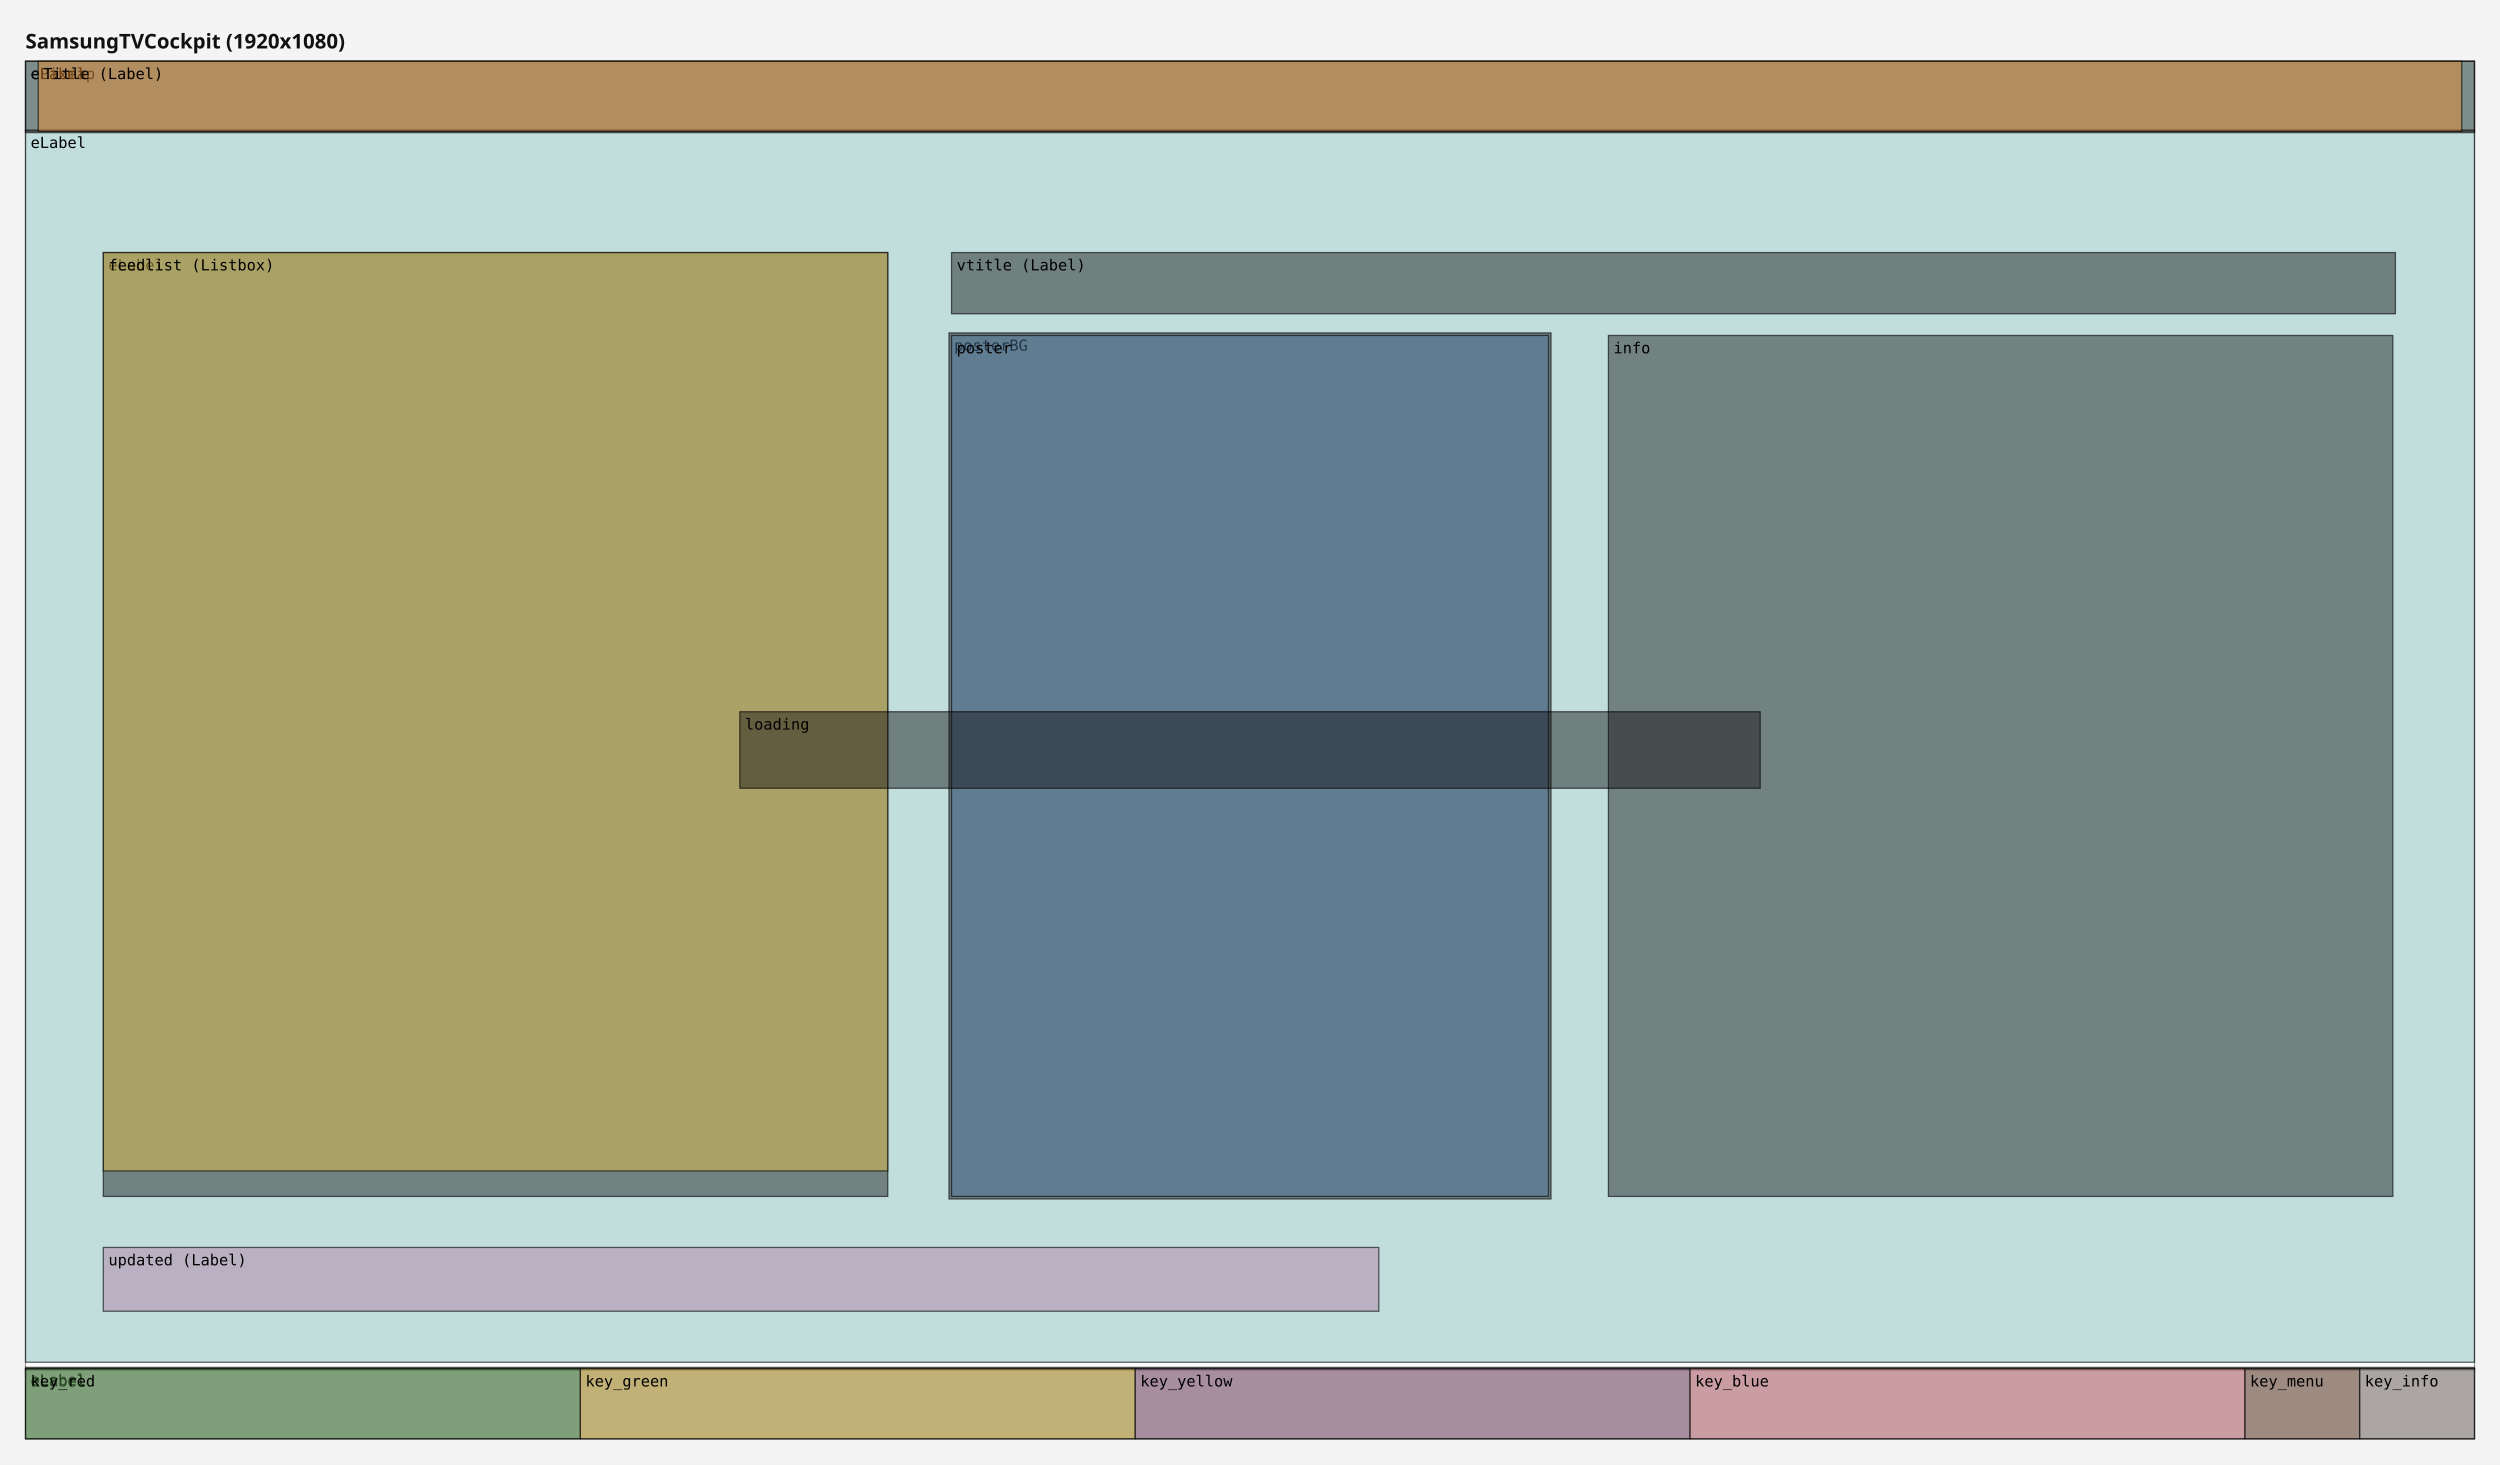
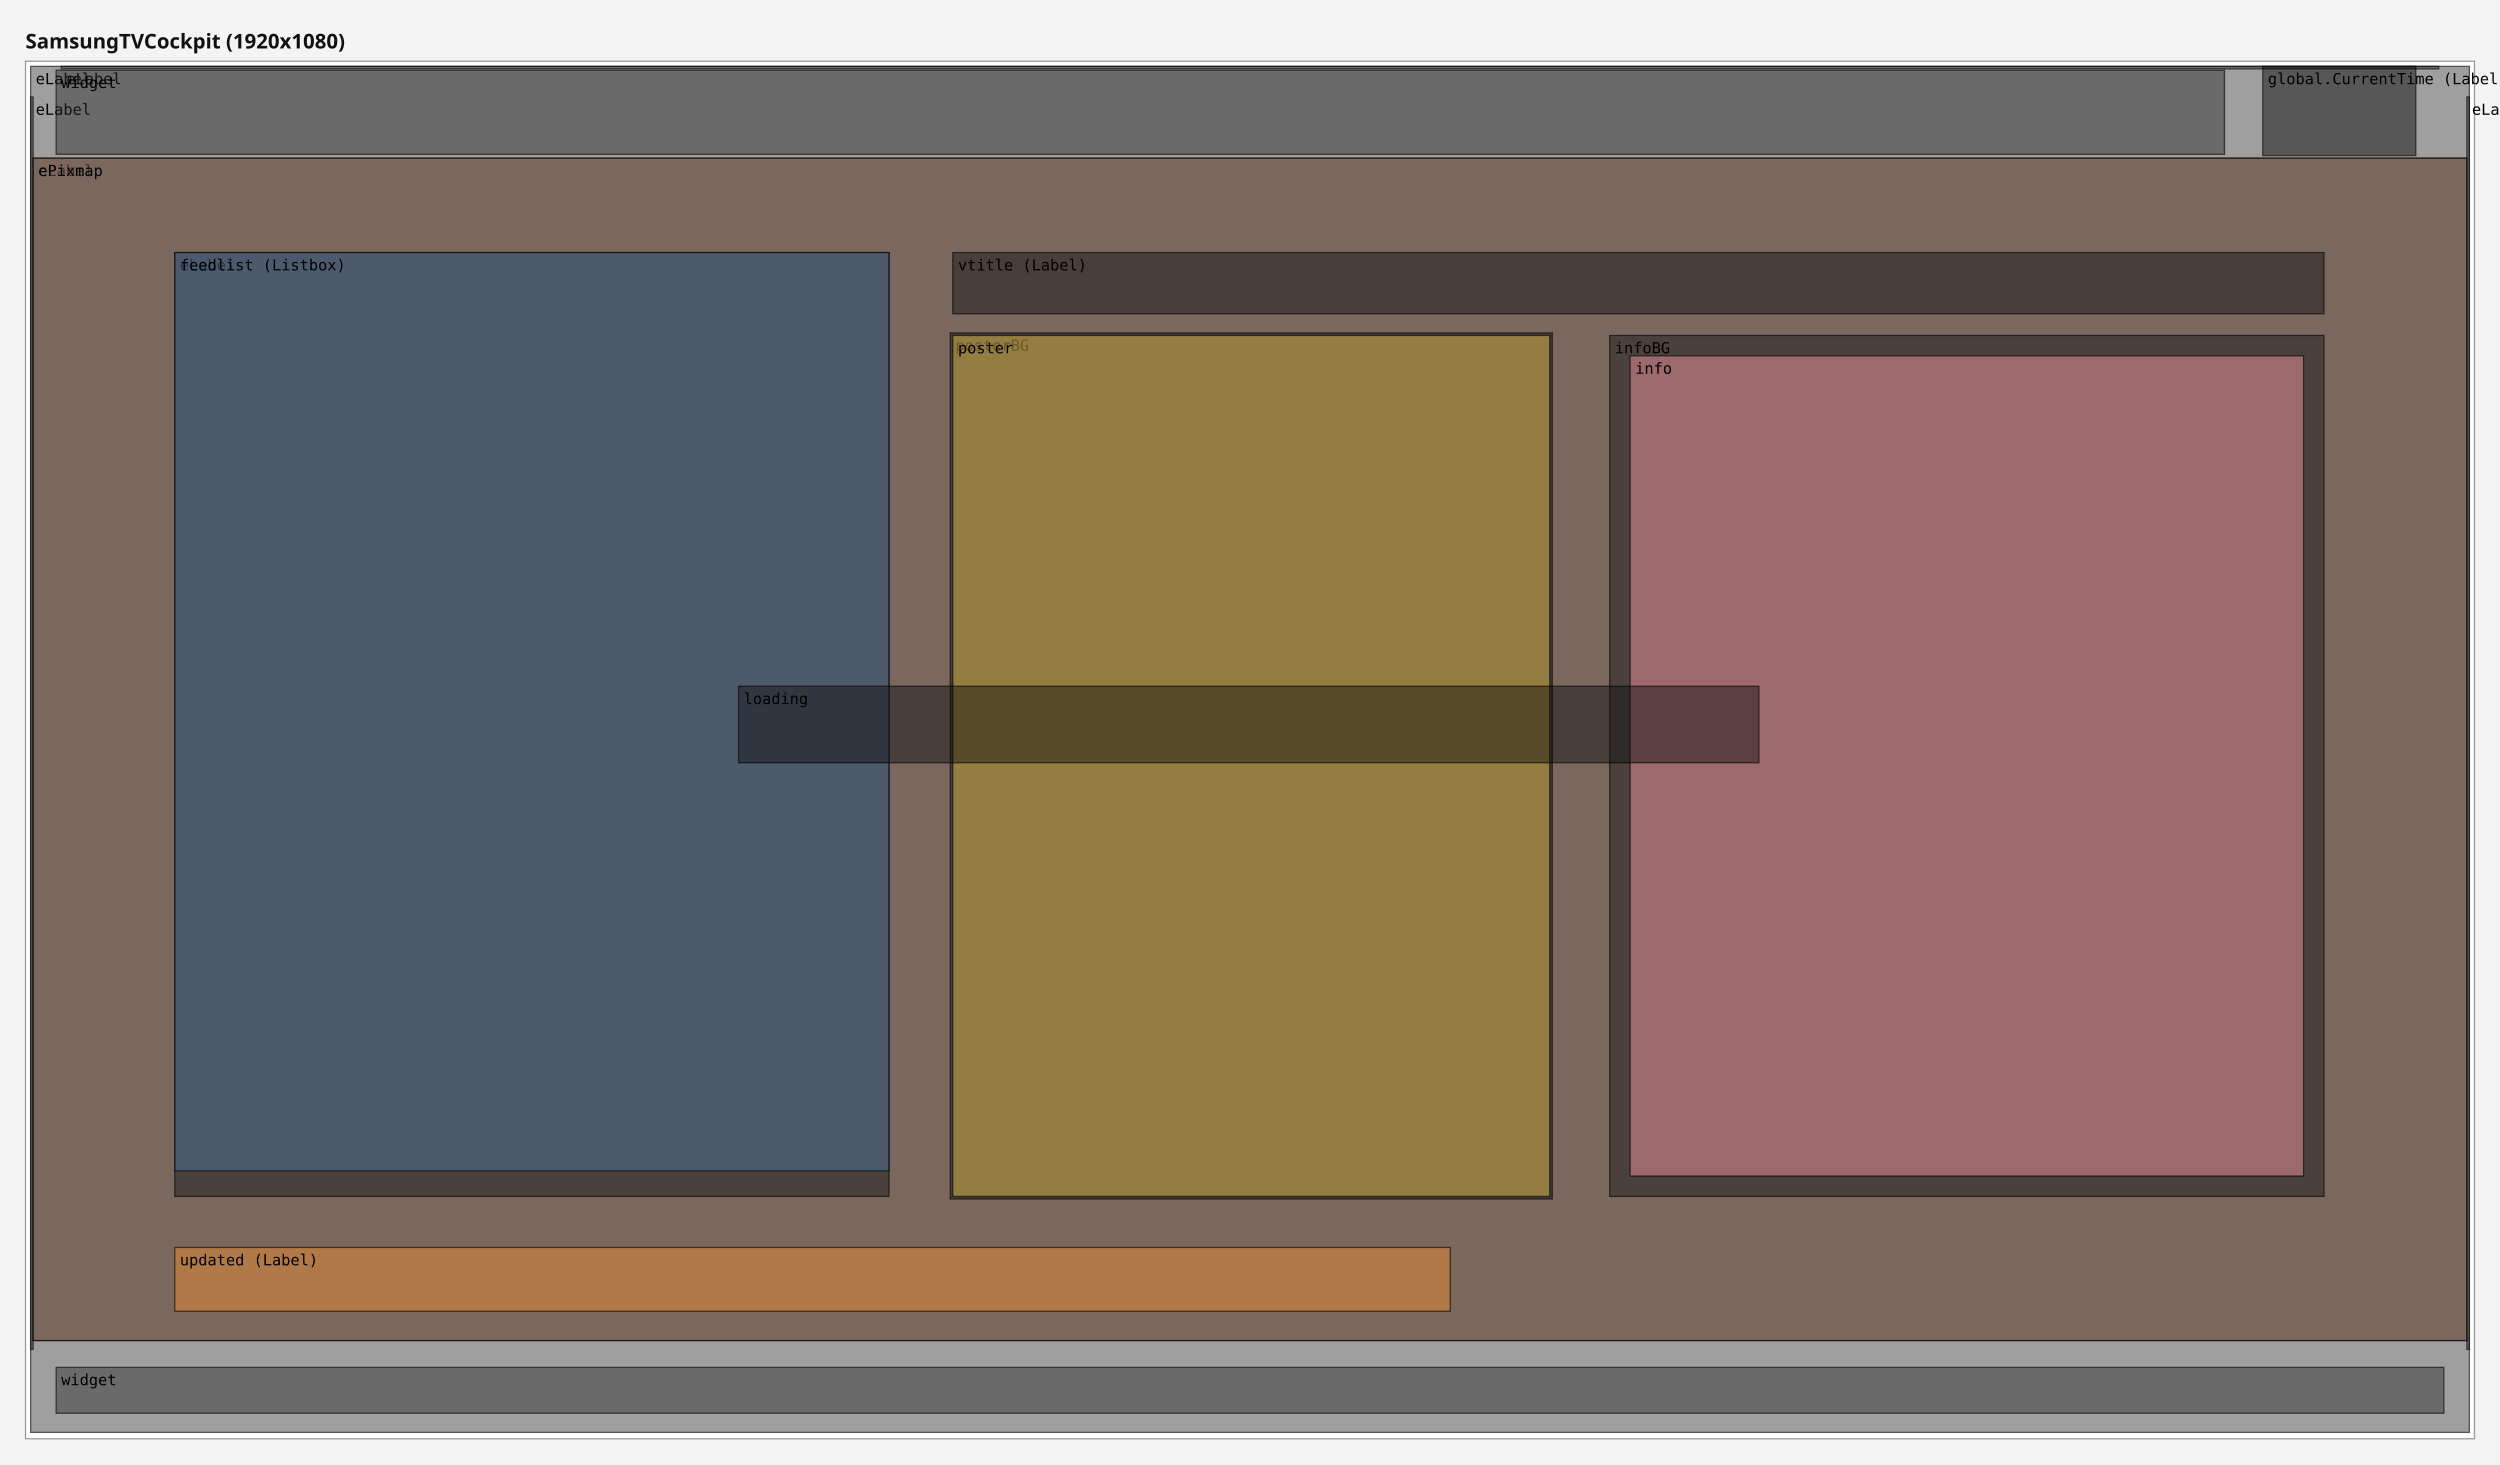
<svg xmlns="http://www.w3.org/2000/svg" width="1960" height="1148" viewBox="0 0 1960 1148">
  <rect x="0" y="0" width="1960" height="1148" fill="#f4f4f4" />
  <text x="20" y="38" font-family="sans-serif" font-size="16" font-weight="bold" fill="#111111">SamsungTVCockpit (1920x1080)</text>
  <g data-screen="0" transform="translate(20,48)">
    <rect x="0" y="0" width="1920" height="1080" fill="#ffffff" stroke="#999999" stroke-width="1" />
    <g>
-       <rect data-ref="0:3" x="0" y="0" width="1920" height="1020" fill="#76b7b2" fill-opacity="0.45" stroke="#000000" stroke-opacity="0.6" stroke-width="1" />
-       <text x="4" y="14" font-family="monospace" font-size="12" fill="#000000">ePixmap</text>
+       <rect data-ref="0:0" x="4" y="4" width="1912" height="1071" fill="#2c2c2c" fill-opacity="0.45" stroke="#000000" stroke-opacity="0.6" stroke-width="1" />
+       <text x="8" y="18" font-family="monospace" font-size="12" fill="#000000">eLabel</text>
    </g>
    <g>
-       <rect data-ref="0:0" x="0" y="0" width="1920" height="55" fill="#2c2c2c" fill-opacity="0.45" stroke="#000000" stroke-opacity="0.6" stroke-width="1" />
-       <text x="4" y="14" font-family="monospace" font-size="12" fill="#000000">eLabel</text>
+       <rect data-ref="0:1" x="6" y="76" width="1908" height="927" fill="#121212" fill-opacity="0.45" stroke="#000000" stroke-opacity="0.6" stroke-width="1" />
+       <text x="10" y="90" font-family="monospace" font-size="12" fill="#000000">eLabel</text>
    </g>
    <g>
-       <rect data-ref="0:2" x="0" y="54" width="1920" height="2" fill="#424242" fill-opacity="0.45" stroke="#000000" stroke-opacity="0.6" stroke-width="1" />
-       <text x="4" y="68" font-family="monospace" font-size="12" fill="#000000">eLabel</text>
+       <rect data-ref="0:2" x="28" y="4" width="1864" height="2" fill="#2c2c2c" fill-opacity="0.45" stroke="#000000" stroke-opacity="0.6" stroke-width="1" />
+       <text x="32" y="18" font-family="monospace" font-size="12" fill="#000000">eLabel</text>
    </g>
    <g>
-       <rect data-ref="0:12" x="0" y="1024" width="1920" height="2" fill="#424242" fill-opacity="0.45" stroke="#000000" stroke-opacity="0.6" stroke-width="1" />
-       <text x="4" y="1038" font-family="monospace" font-size="12" fill="#000000">eLabel</text>
+       <rect data-ref="0:3" x="4" y="28" width="2" height="982" fill="#2c2c2c" fill-opacity="0.45" stroke="#000000" stroke-opacity="0.6" stroke-width="1" />
+       <text x="8" y="42" font-family="monospace" font-size="12" fill="#000000">eLabel</text>
    </g>
    <g>
-       <rect data-ref="0:13" x="0" y="1025" width="1920" height="55" fill="#2c2c2c" fill-opacity="0.45" stroke="#000000" stroke-opacity="0.6" stroke-width="1" />
-       <text x="4" y="1039" font-family="monospace" font-size="12" fill="#000000">eLabel</text>
+       <rect data-ref="0:4" x="1914" y="28" width="2" height="982" fill="#2c2c2c" fill-opacity="0.45" stroke="#000000" stroke-opacity="0.6" stroke-width="1" />
+       <text x="1918" y="42" font-family="monospace" font-size="12" fill="#000000">eLabel</text>
    </g>
    <g>
-       <rect data-ref="0:1" x="10" y="0" width="1900" height="55" fill="#f28e2b" fill-opacity="0.45" stroke="#000000" stroke-opacity="0.6" stroke-width="1" />
-       <text x="14" y="14" font-family="monospace" font-size="12" fill="#000000">Title (Label)</text>
+       <rect data-ref="0:8" x="6" y="76" width="1908" height="927" fill="#9c755f" fill-opacity="0.45" stroke="#000000" stroke-opacity="0.6" stroke-width="1" />
+       <text x="10" y="90" font-family="monospace" font-size="12" fill="#000000">ePixmap</text>
    </g>
    <g>
-       <rect data-ref="0:4" x="61" y="150" width="615" height="740" fill="#121212" fill-opacity="0.45" stroke="#000000" stroke-opacity="0.6" stroke-width="1" />
-       <text x="65" y="164" font-family="monospace" font-size="12" fill="#000000">eLabel</text>
+       <rect data-ref="0:16" x="1242" y="215" width="560" height="675" fill="#121212" fill-opacity="0.45" stroke="#000000" stroke-opacity="0.6" stroke-width="1" />
+       <text x="1246" y="229" font-family="monospace" font-size="12" fill="#000000">infoBG</text>
    </g>
    <g>
-       <rect data-ref="0:14" x="0" y="1025" width="435" height="55" fill="#59a14f" fill-opacity="0.45" stroke="#000000" stroke-opacity="0.6" stroke-width="1" />
-       <text x="4" y="1039" font-family="monospace" font-size="12" fill="#000000">key_red</text>
+       <rect data-ref="0:5" x="24" y="7" width="1700" height="66" fill="#2c2c2c" fill-opacity="0.45" stroke="#000000" stroke-opacity="0.6" stroke-width="1" />
+       <text x="28" y="21" font-family="monospace" font-size="12" fill="#000000">widget</text>
    </g>
    <g>
-       <rect data-ref="0:15" x="435" y="1025" width="435" height="55" fill="#edc948" fill-opacity="0.45" stroke="#000000" stroke-opacity="0.6" stroke-width="1" />
-       <text x="439" y="1039" font-family="monospace" font-size="12" fill="#000000">key_green</text>
+       <rect data-ref="0:9" x="117" y="150" width="560" height="740" fill="#121212" fill-opacity="0.45" stroke="#000000" stroke-opacity="0.6" stroke-width="1" />
+       <text x="121" y="164" font-family="monospace" font-size="12" fill="#000000">eLabel</text>
    </g>
    <g>
-       <rect data-ref="0:16" x="870" y="1025" width="435" height="55" fill="#b07aa1" fill-opacity="0.45" stroke="#000000" stroke-opacity="0.6" stroke-width="1" />
-       <text x="874" y="1039" font-family="monospace" font-size="12" fill="#000000">key_yellow</text>
+       <rect data-ref="0:14" x="725" y="213" width="472" height="679" fill="#0e0e0e" fill-opacity="0.45" stroke="#000000" stroke-opacity="0.6" stroke-width="1" />
+       <text x="729" y="227" font-family="monospace" font-size="12" fill="#000000">posterBG</text>
    </g>
    <g>
-       <rect data-ref="0:17" x="1305" y="1025" width="435" height="55" fill="#ff9da7" fill-opacity="0.45" stroke="#000000" stroke-opacity="0.6" stroke-width="1" />
-       <text x="1309" y="1039" font-family="monospace" font-size="12" fill="#000000">key_blue</text>
+       <rect data-ref="0:10" x="117" y="150" width="560" height="720" fill="#4e79a7" fill-opacity="0.45" stroke="#000000" stroke-opacity="0.6" stroke-width="1" />
+       <text x="121" y="164" font-family="monospace" font-size="12" fill="#000000">feedlist (Listbox)</text>
    </g>
    <g>
-       <rect data-ref="0:18" x="1740" y="1025" width="90" height="55" fill="#9c755f" fill-opacity="0.45" stroke="#000000" stroke-opacity="0.6" stroke-width="1" />
-       <text x="1744" y="1039" font-family="monospace" font-size="12" fill="#000000">key_menu</text>
+       <rect data-ref="0:11" x="117" y="930" width="1000" height="50" fill="#f28e2b" fill-opacity="0.45" stroke="#000000" stroke-opacity="0.6" stroke-width="1" />
+       <text x="121" y="944" font-family="monospace" font-size="12" fill="#000000">updated (Label)</text>
    </g>
    <g>
-       <rect data-ref="0:19" x="1830" y="1025" width="90" height="55" fill="#bab0ac" fill-opacity="0.45" stroke="#000000" stroke-opacity="0.6" stroke-width="1" />
-       <text x="1834" y="1039" font-family="monospace" font-size="12" fill="#000000">key_info</text>
+       <rect data-ref="0:13" x="727" y="150" width="1075" height="48" fill="#0e0e0e" fill-opacity="0.45" stroke="#000000" stroke-opacity="0.6" stroke-width="1" />
+       <text x="731" y="164" font-family="monospace" font-size="12" fill="#000000">vtitle (Label)</text>
    </g>
    <g>
-       <rect data-ref="0:9" x="724" y="213" width="472" height="679" fill="#0e0e0e" fill-opacity="0.45" stroke="#000000" stroke-opacity="0.6" stroke-width="1" />
-       <text x="728" y="227" font-family="monospace" font-size="12" fill="#000000">posterBG</text>
+       <rect data-ref="0:15" x="727" y="215" width="468" height="675" fill="#edc948" fill-opacity="0.45" stroke="#000000" stroke-opacity="0.6" stroke-width="1" />
+       <text x="731" y="229" font-family="monospace" font-size="12" fill="#000000">poster</text>
    </g>
    <g>
-       <rect data-ref="0:5" x="61" y="150" width="615" height="720" fill="#edc948" fill-opacity="0.45" stroke="#000000" stroke-opacity="0.6" stroke-width="1" />
-       <text x="65" y="164" font-family="monospace" font-size="12" fill="#000000">feedlist (Listbox)</text>
+       <rect data-ref="0:17" x="1258" y="231" width="528" height="643" fill="#ff9da7" fill-opacity="0.45" stroke="#000000" stroke-opacity="0.6" stroke-width="1" />
+       <text x="1262" y="245" font-family="monospace" font-size="12" fill="#000000">info</text>
    </g>
    <g>
-       <rect data-ref="0:6" x="61" y="930" width="1000" height="50" fill="#b07aa1" fill-opacity="0.45" stroke="#000000" stroke-opacity="0.6" stroke-width="1" />
-       <text x="65" y="944" font-family="monospace" font-size="12" fill="#000000">updated (Label)</text>
+       <rect data-ref="0:7" x="24" y="1024" width="1872" height="36" fill="#2c2c2c" fill-opacity="0.45" stroke="#000000" stroke-opacity="0.6" stroke-width="1" />
+       <text x="28" y="1038" font-family="monospace" font-size="12" fill="#000000">widget</text>
    </g>
    <g>
-       <rect data-ref="0:8" x="726" y="150" width="1132" height="48" fill="#0e0e0e" fill-opacity="0.45" stroke="#000000" stroke-opacity="0.6" stroke-width="1" />
-       <text x="730" y="164" font-family="monospace" font-size="12" fill="#000000">vtitle (Label)</text>
+       <rect data-ref="0:12" x="559" y="490" width="800" height="60" fill="#0e0e0e" fill-opacity="0.45" stroke="#000000" stroke-opacity="0.6" stroke-width="1" />
+       <text x="563" y="504" font-family="monospace" font-size="12" fill="#000000">loading</text>
    </g>
    <g>
-       <rect data-ref="0:10" x="726" y="215" width="468" height="675" fill="#4e79a7" fill-opacity="0.45" stroke="#000000" stroke-opacity="0.6" stroke-width="1" />
-       <text x="730" y="229" font-family="monospace" font-size="12" fill="#000000">poster</text>
-     </g>
-     <g>
-       <rect data-ref="0:11" x="1241" y="215" width="615" height="675" fill="#121212" fill-opacity="0.45" stroke="#000000" stroke-opacity="0.6" stroke-width="1" />
-       <text x="1245" y="229" font-family="monospace" font-size="12" fill="#000000">info</text>
-     </g>
-     <g>
-       <rect data-ref="0:7" x="560" y="510" width="800" height="60" fill="#0e0e0e" fill-opacity="0.45" stroke="#000000" stroke-opacity="0.6" stroke-width="1" />
-       <text x="564" y="524" font-family="monospace" font-size="12" fill="#000000">loading</text>
+       <rect data-ref="0:6" x="1754" y="4" width="120" height="70" fill="#000000" fill-opacity="0.45" stroke="#000000" stroke-opacity="0.6" stroke-width="1" />
+       <text x="1758" y="18" font-family="monospace" font-size="12" fill="#000000">global.CurrentTime (Label)</text>
    </g>
  </g>
</svg>
